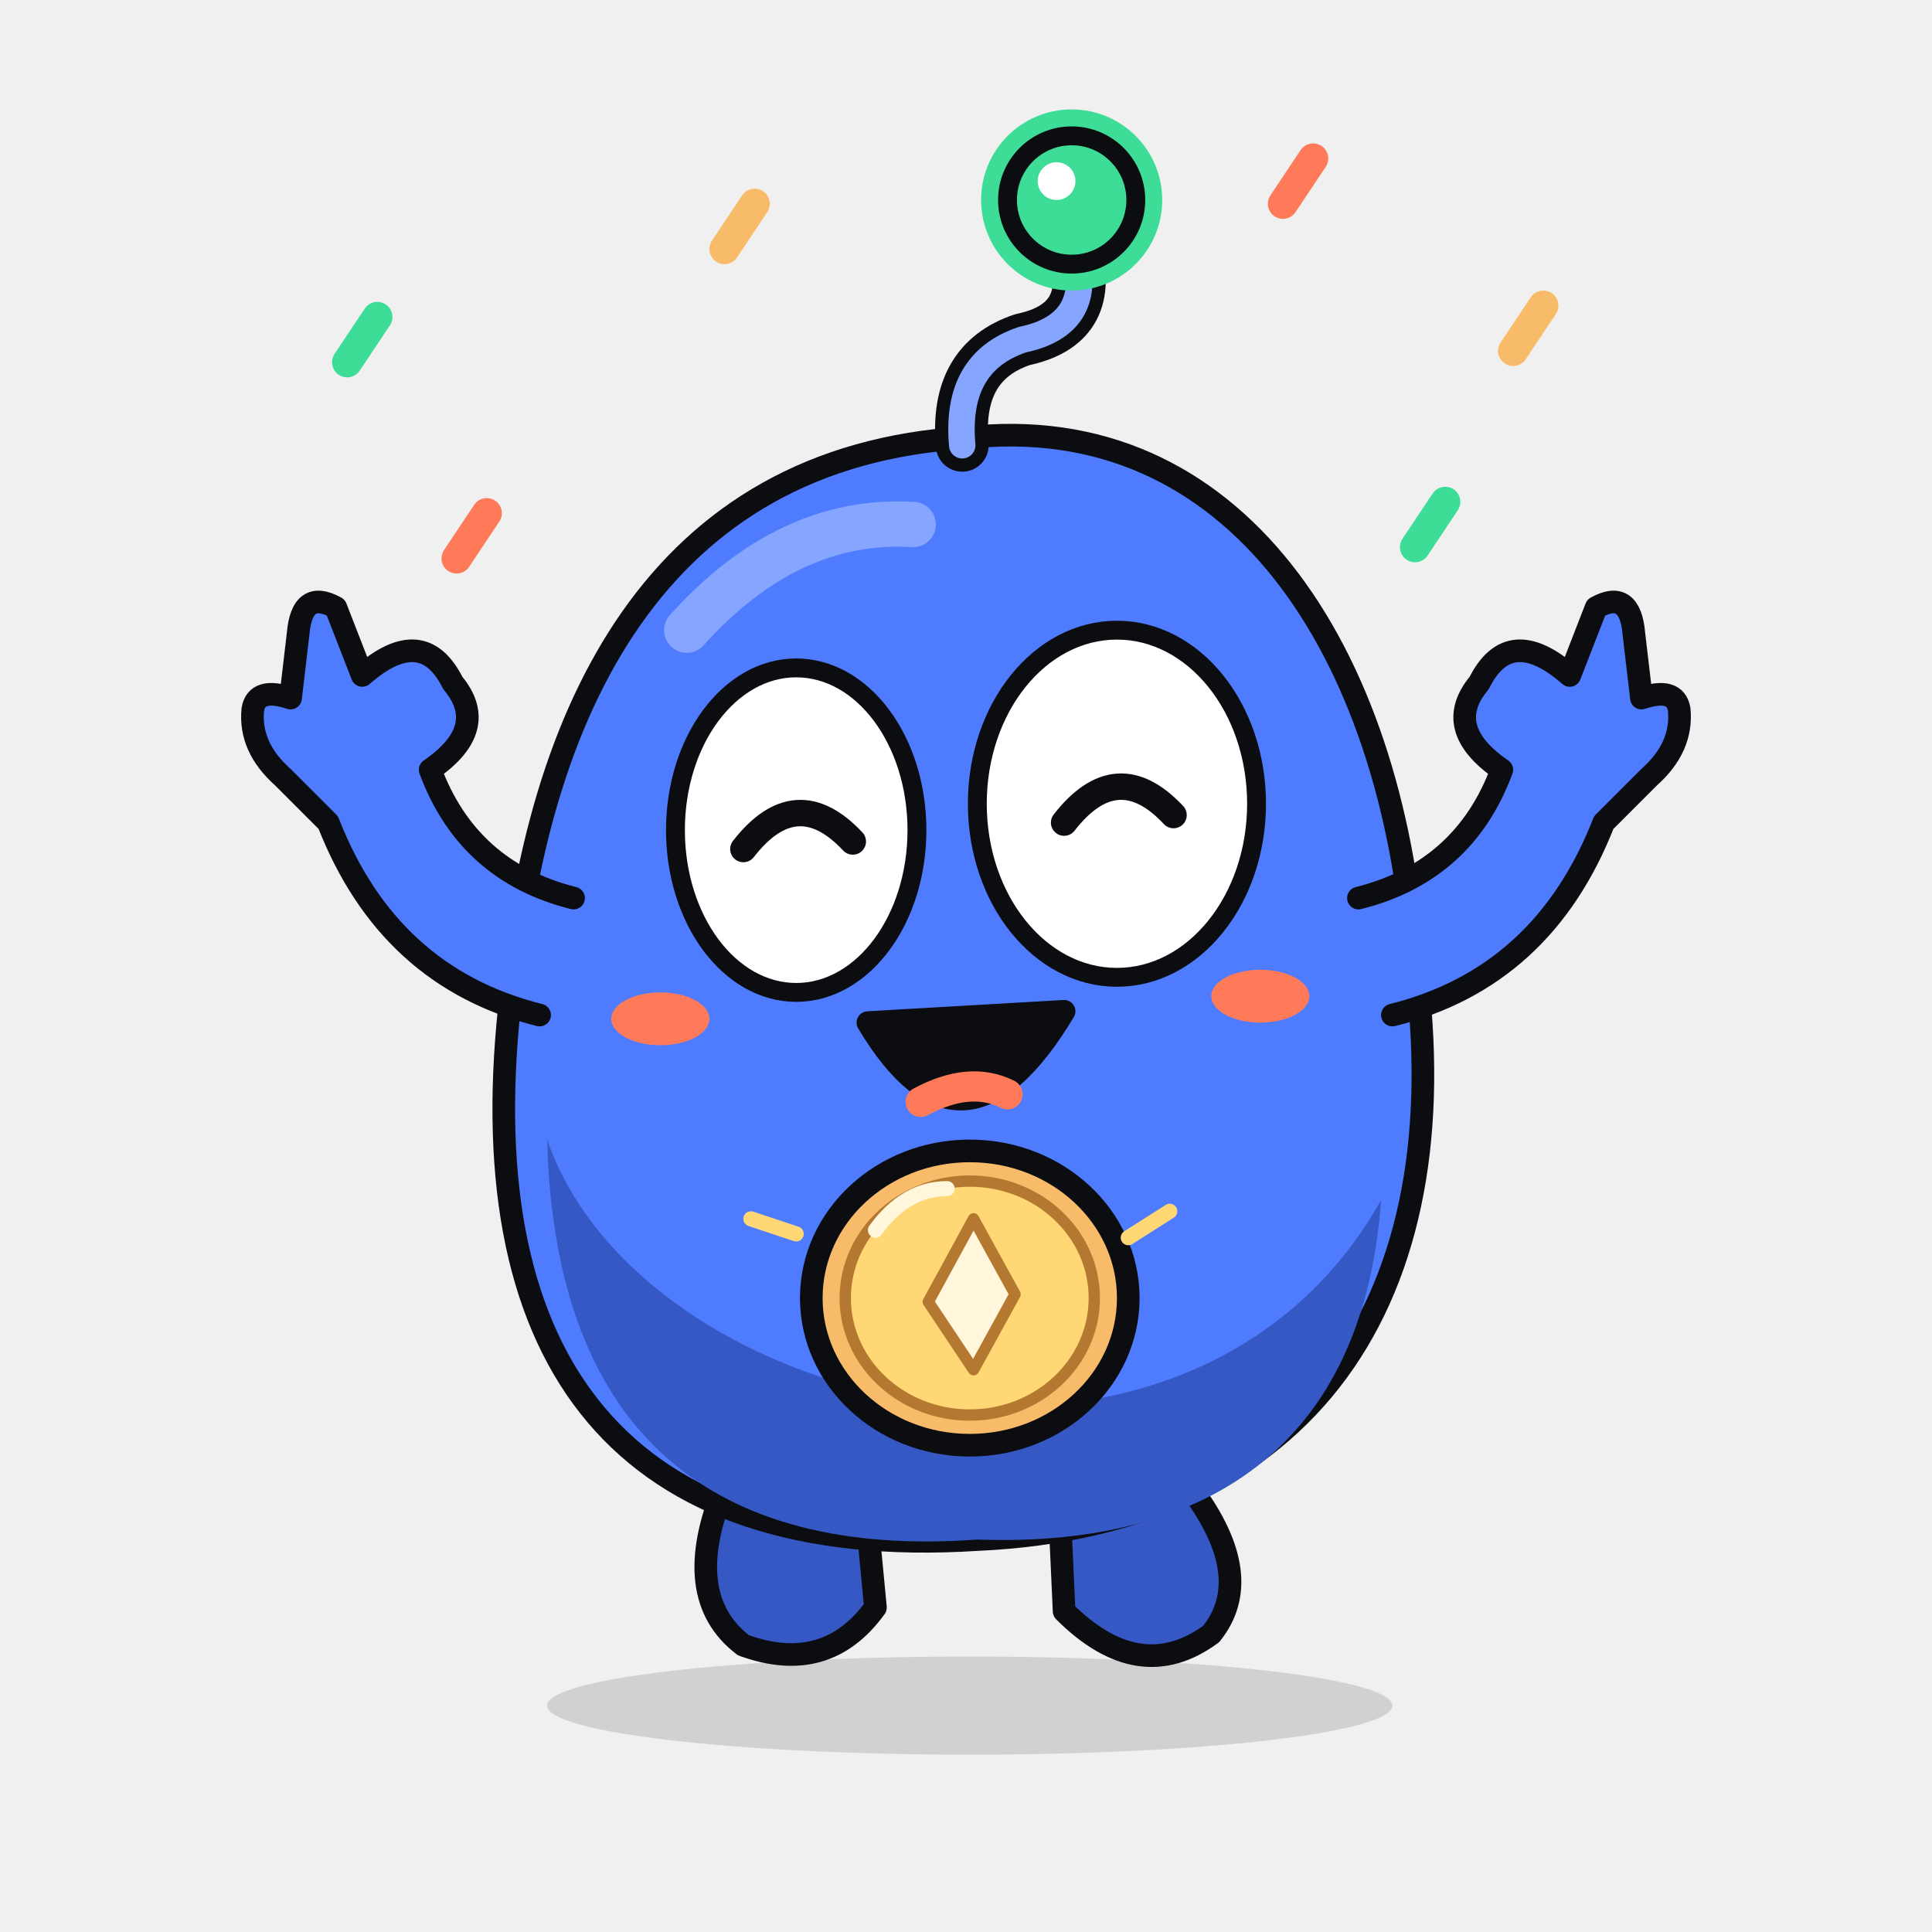
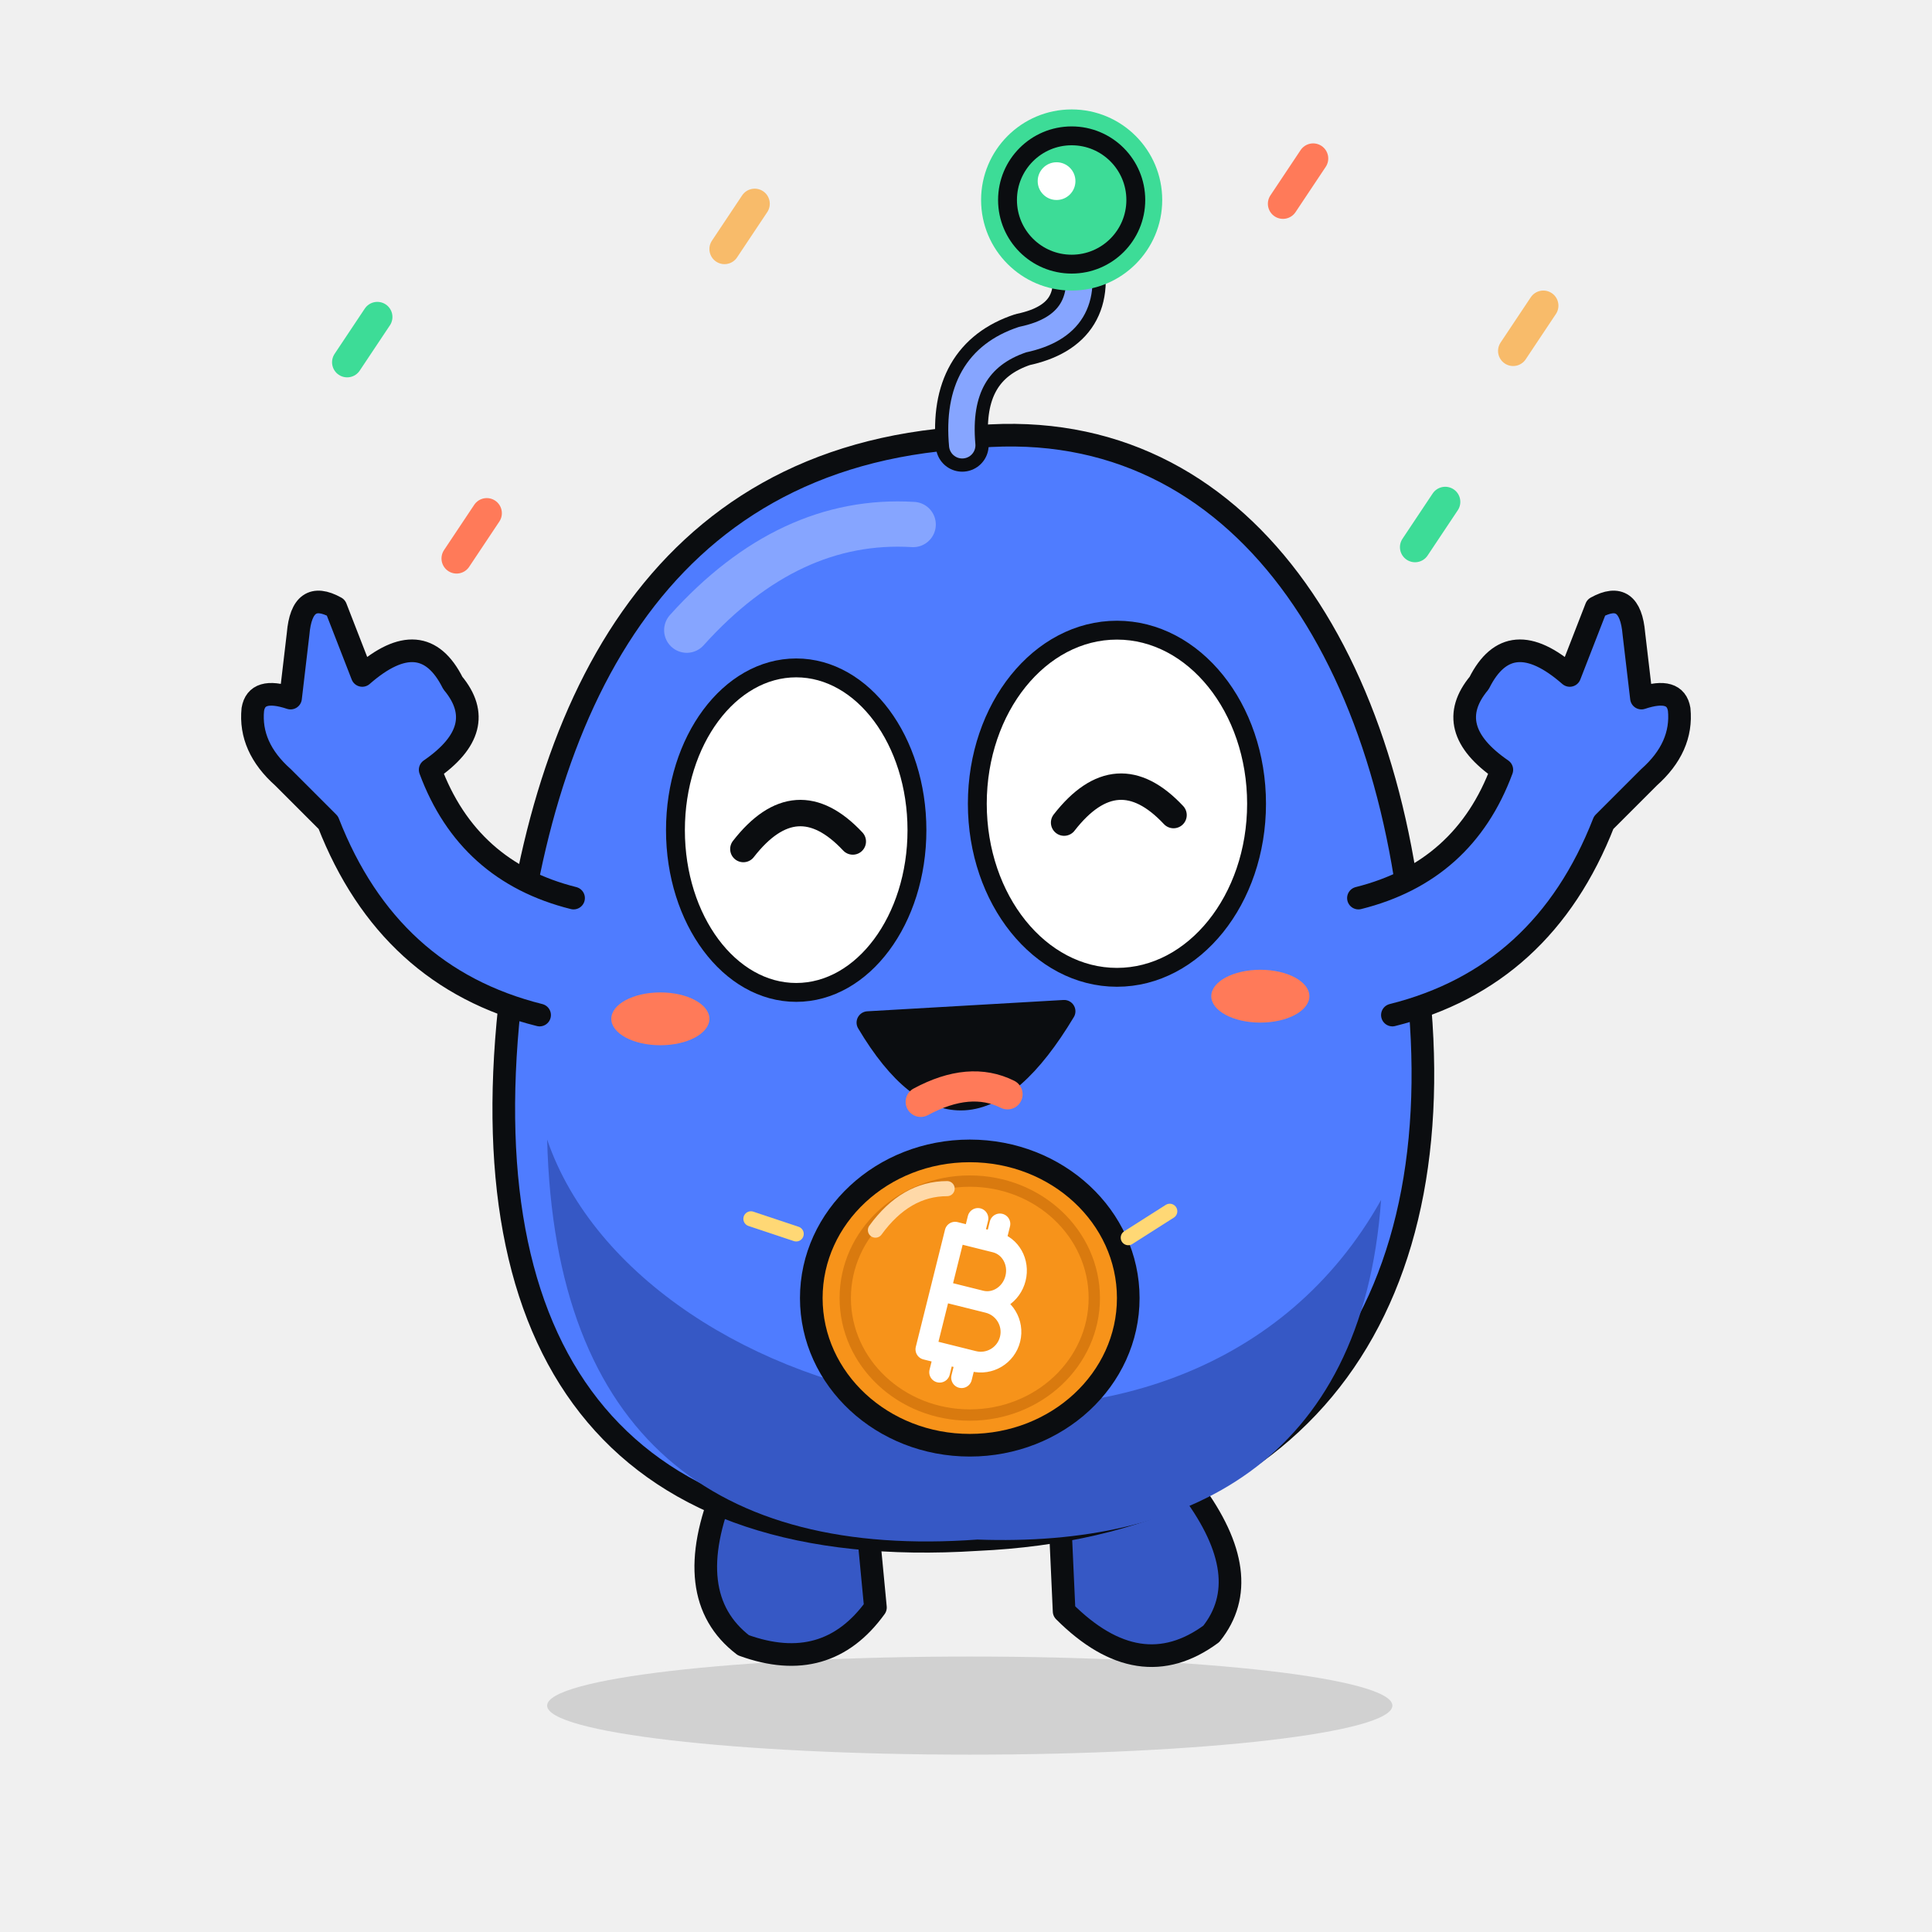
<svg xmlns="http://www.w3.org/2000/svg" viewBox="0 0 512 512" role="img" aria-labelledby="title desc">
  <g id="shadow" opacity=".14">
    <ellipse cx="257" cy="452" rx="112" ry="13" fill="#0b0d10" stroke="none" stroke-width="6" />
  </g>
  <g id="character">
    <g id="legs">
      <g id="leg-left">
        <path d="M192 394 Q180 423 197 436 Q219 444 232 426 L230 405" fill="#3658c5" stroke="#0b0d10" stroke-width="6" stroke-linecap="round" stroke-linejoin="round" />
      </g>
      <g id="leg-right">
        <path d="M281 405 L282 427 Q302 447 321 433 Q333 418 316 395" fill="#3658c5" stroke="#0b0d10" stroke-width="6" stroke-linecap="round" stroke-linejoin="round" />
      </g>
    </g>
    <g id="body">
      <path d="M256 116 C327 108 369 172 375 255 C387 344 347 404 259 408 C165 414 125 361 135 267 C142 188 174 121 256 116 Z" fill="#4f7cff" stroke="#0b0d10" stroke-width="6" stroke-linecap="round" stroke-linejoin="round" />
      <path d="M145 302 C170 375 315 409 366 318 C361 388 314 410 259 408 C190 413 147 381 145 302 Z" fill="#3658c5" stroke="none" stroke-width="0" stroke-linecap="round" stroke-linejoin="round" />
      <path d="M182 167 Q209 137 242 139" fill="none" stroke="#86a5ff" stroke-width="12" stroke-linecap="round" stroke-linejoin="round" />
    </g>
    <g id="antenna">
      <path d="M255 118 Q253 96 271 90 Q290 86 285 67" fill="none" stroke="#0b0d10" stroke-width="14" stroke-linecap="round" stroke-linejoin="round" />
      <path d="M255 118 Q253 96 271 90 Q290 86 285 67" fill="none" stroke="#86a5ff" stroke-width="7" stroke-linecap="round" stroke-linejoin="round" />
    </g>
    <g id="antenna-light">
      <ellipse cx="284" cy="53" rx="24" ry="24" fill="#3ddc97" stroke="none" stroke-width="6" />
      <ellipse cx="284" cy="53" rx="17" ry="17" fill="#3ddc97" stroke="#0b0d10" stroke-width="5" />
      <ellipse cx="280" cy="48" rx="5" ry="5" fill="#ffffff" stroke="none" stroke-width="6" />
    </g>
    <g id="eyes">
      <g id="eye-left">
        <ellipse cx="211" cy="220" rx="32" ry="43" fill="#ffffff" stroke="#0b0d10" stroke-width="5" />
        <path d="M197 225 Q211 207 226 223" fill="none" stroke="#0b0d10" stroke-width="7" stroke-linecap="round" stroke-linejoin="round" />
      </g>
      <g id="eye-right">
        <ellipse cx="296" cy="213" rx="37" ry="46" fill="#ffffff" stroke="#0b0d10" stroke-width="5" />
        <path d="M282 218 Q296 200 311 216" fill="none" stroke="#0b0d10" stroke-width="7" stroke-linecap="round" stroke-linejoin="round" />
      </g>
    </g>
    <g id="cheeks">
      <ellipse cx="175" cy="270" rx="13" ry="7" fill="#ff7a59" stroke="none" stroke-width="6" />
      <ellipse cx="334" cy="264" rx="13" ry="7" fill="#ff7a59" stroke="none" stroke-width="6" />
    </g>
    <g id="mouth">
      <path d="M230 271 Q255 313 282 268 Z" fill="#0b0d10" stroke="#0b0d10" stroke-width="6" stroke-linecap="round" stroke-linejoin="round" />
      <path d="M244 292 Q257 285 267 290" fill="none" stroke="#ff7a59" stroke-width="8" stroke-linecap="round" stroke-linejoin="round" />
    </g>
    <g id="coin">
-       <ellipse cx="257" cy="344" rx="42" ry="39" fill="#f8bb6a" stroke="#0b0d10" stroke-width="6" />
-       <ellipse cx="257" cy="344" rx="33" ry="31" fill="#ffd875" stroke="#b57830" stroke-width="3" />
-       <path d="M258 323 L269 343 L258 363 L246 345 Z" fill="#fff6db" stroke="#b57830" stroke-width="3" stroke-linecap="round" stroke-linejoin="round" />
-       <path d="M232 326 Q240 315 251 315" fill="none" stroke="#fff6db" stroke-width="4" stroke-linecap="round" stroke-linejoin="round" />
+       <ellipse cx="257" cy="344" rx="42" ry="39" fill="#f7931a" stroke="#0b0d10" stroke-width="6" />
+       <ellipse cx="257" cy="344" rx="33" ry="31" fill="#f7931a" stroke="#d97a0f" stroke-width="3" />
+       <g transform="translate(257 344) rotate(14)">
+         <path d="M-8 -16 L-8 16 M-8 -16 H3 A7.5 8 0 0 1 3 0 H-8 M-8 0 H5 A8 8 0 0 1 5 16 H-8 M-3 -21 V-16 M3 -21 V-16 M-3 16 V21 M3 16 V21" fill="none" stroke="#ffffff" stroke-width="5.5" stroke-linecap="round" stroke-linejoin="round" />
+       </g>
+       <path d="M232 326 Q240 315 251 315" fill="none" stroke="#ffd9a8" stroke-width="4" stroke-linecap="round" stroke-linejoin="round" />
      <path d="M211 327 L199 323 M299 328 L310 321" fill="none" stroke="#ffd875" stroke-width="4" stroke-linecap="round" stroke-linejoin="round" />
    </g>
    <g id="arms">
      <g id="arm-left">
        <path d="M143 269 Q103 259 87 218 L75 206 Q66 198 67 188 Q68 182 77 185 L79 168 Q80 156 89 161 L96 179 Q112 165 120 181 Q130 193 114 204 Q124 231 152 238" fill="#4f7cff" stroke="#0b0d10" stroke-width="6" stroke-linecap="round" stroke-linejoin="round" />
      </g>
      <g id="arm-right">
        <path d="M369 269 Q409 259 425 218 L437 206 Q446 198 445 188 Q444 182 435 185 L433 168 Q432 156 423 161 L416 179 Q400 165 392 181 Q382 193 398 204 Q388 231 360 238" fill="#4f7cff" stroke="#0b0d10" stroke-width="6" stroke-linecap="round" stroke-linejoin="round" />
      </g>
    </g>
    <g id="props" />
    <g id="effects">
      <path d="M92 96 l8 -12" fill="none" stroke="#3ddc97" stroke-width="8" stroke-linecap="round" stroke-linejoin="round" />
      <path d="M401 93 l8 -12" fill="none" stroke="#f8bb6a" stroke-width="8" stroke-linecap="round" stroke-linejoin="round" />
      <path d="M121 148 l8 -12" fill="none" stroke="#ff7a59" stroke-width="8" stroke-linecap="round" stroke-linejoin="round" />
      <path d="M375 145 l8 -12" fill="none" stroke="#3ddc97" stroke-width="8" stroke-linecap="round" stroke-linejoin="round" />
      <path d="M192 66 l8 -12" fill="none" stroke="#f8bb6a" stroke-width="8" stroke-linecap="round" stroke-linejoin="round" />
      <path d="M340 54 l8 -12" fill="none" stroke="#ff7a59" stroke-width="8" stroke-linecap="round" stroke-linejoin="round" />
    </g>
  </g>
</svg>
